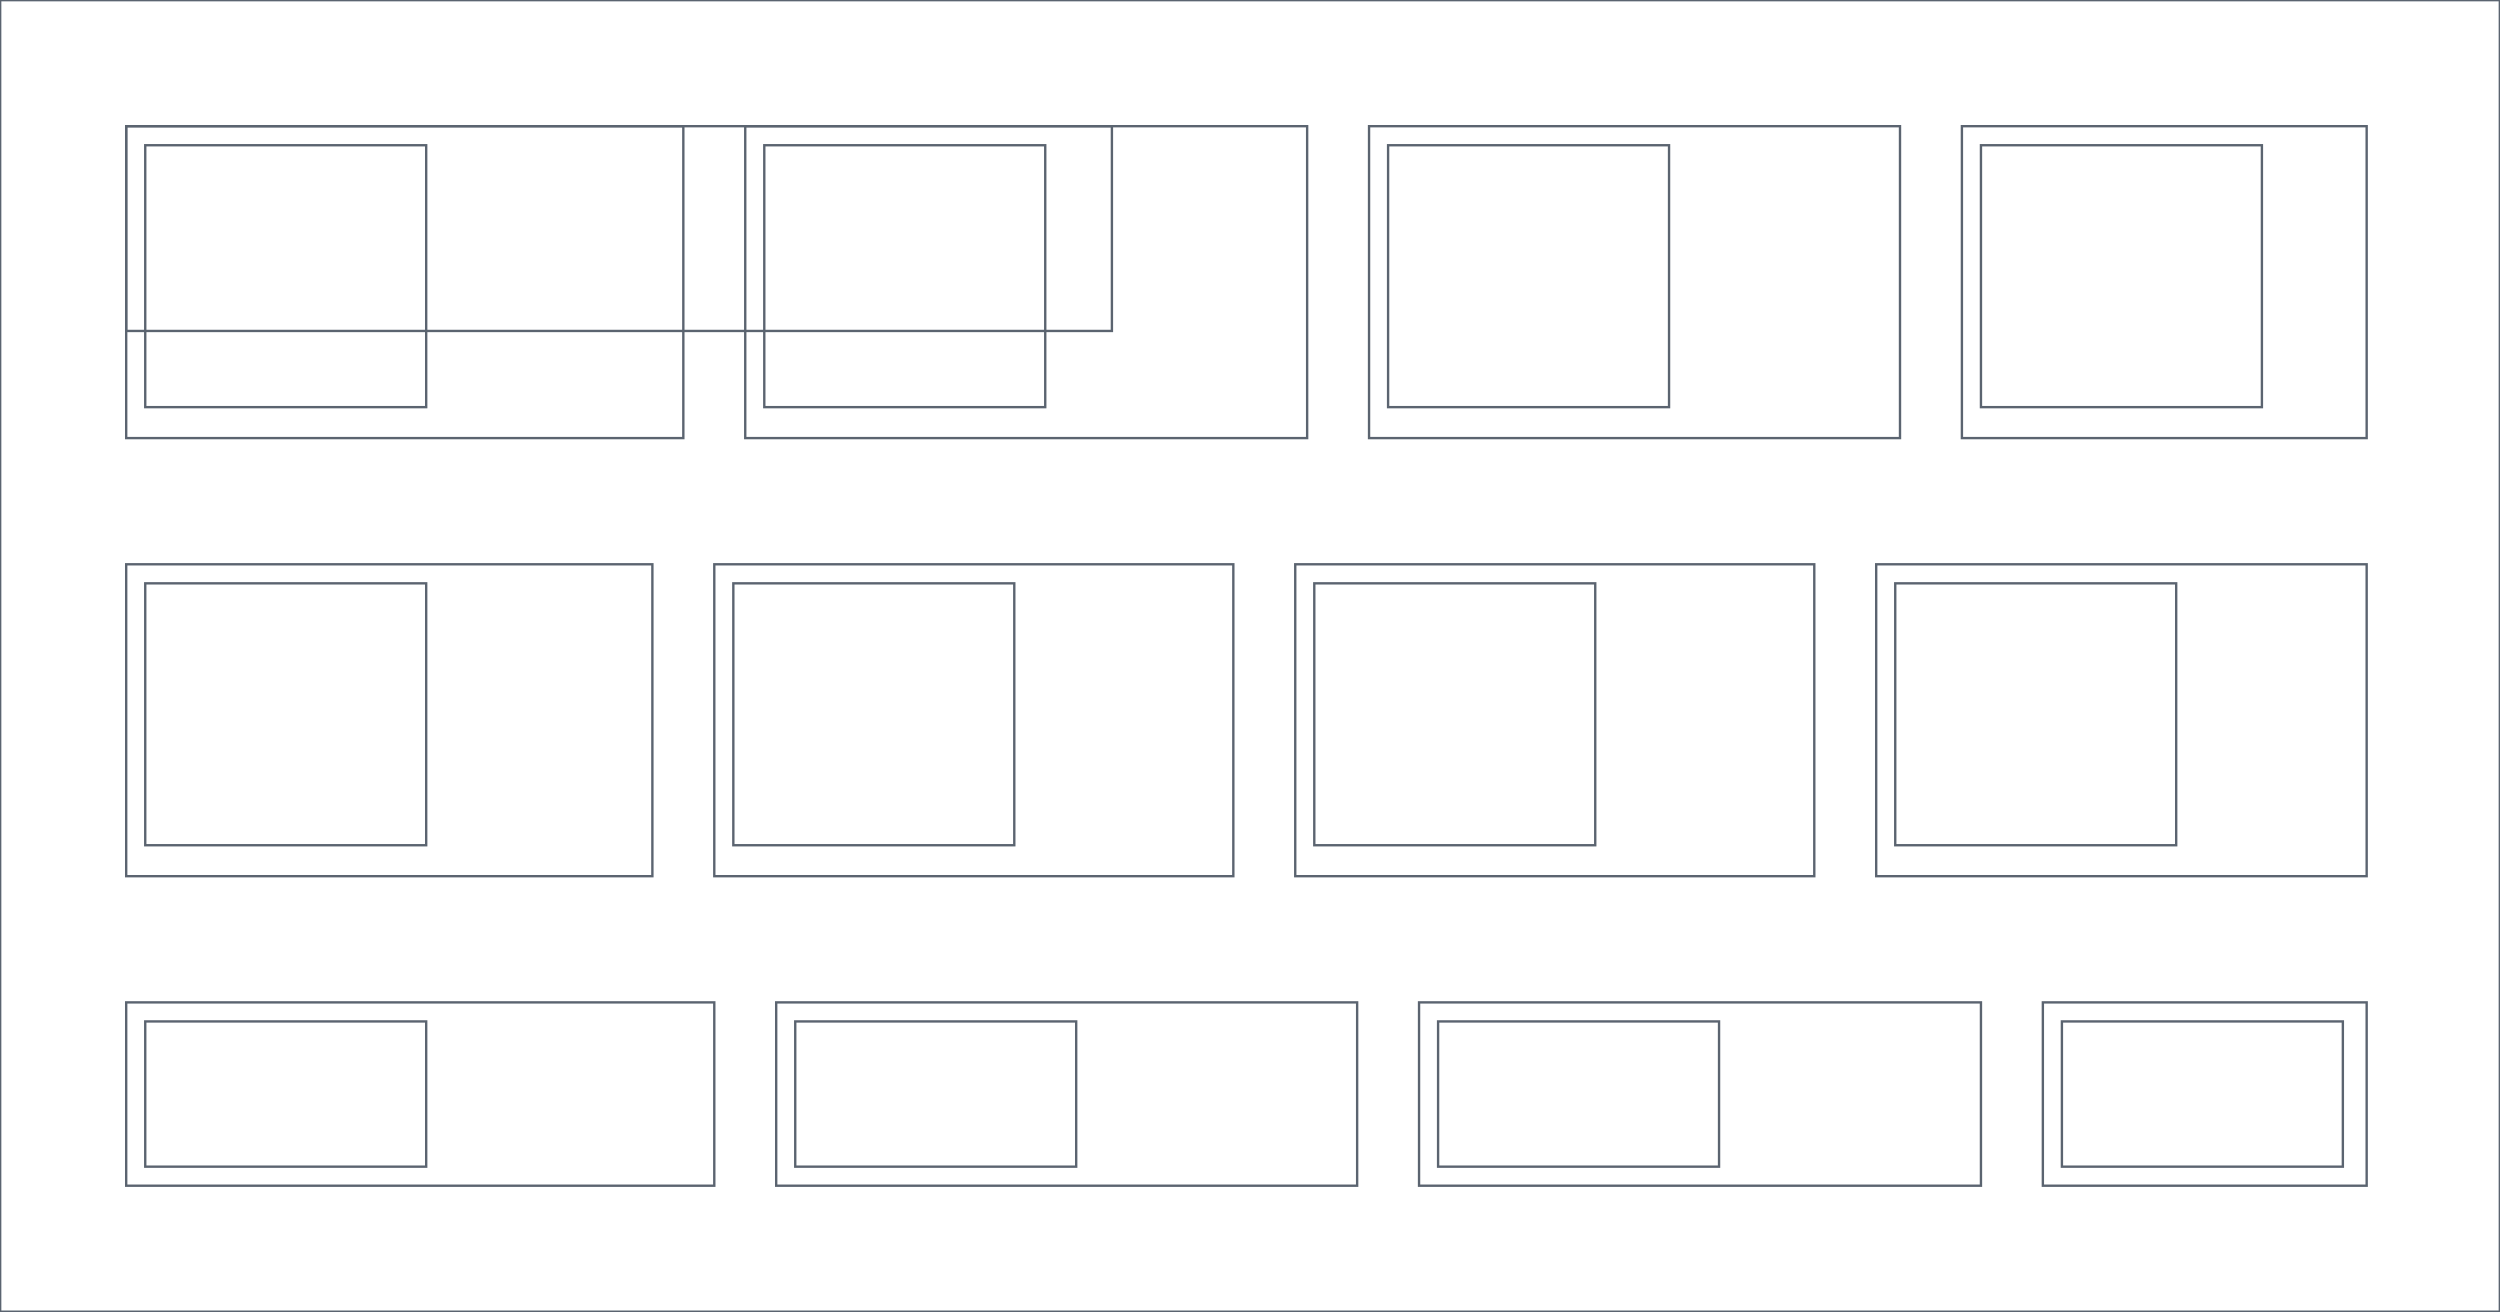
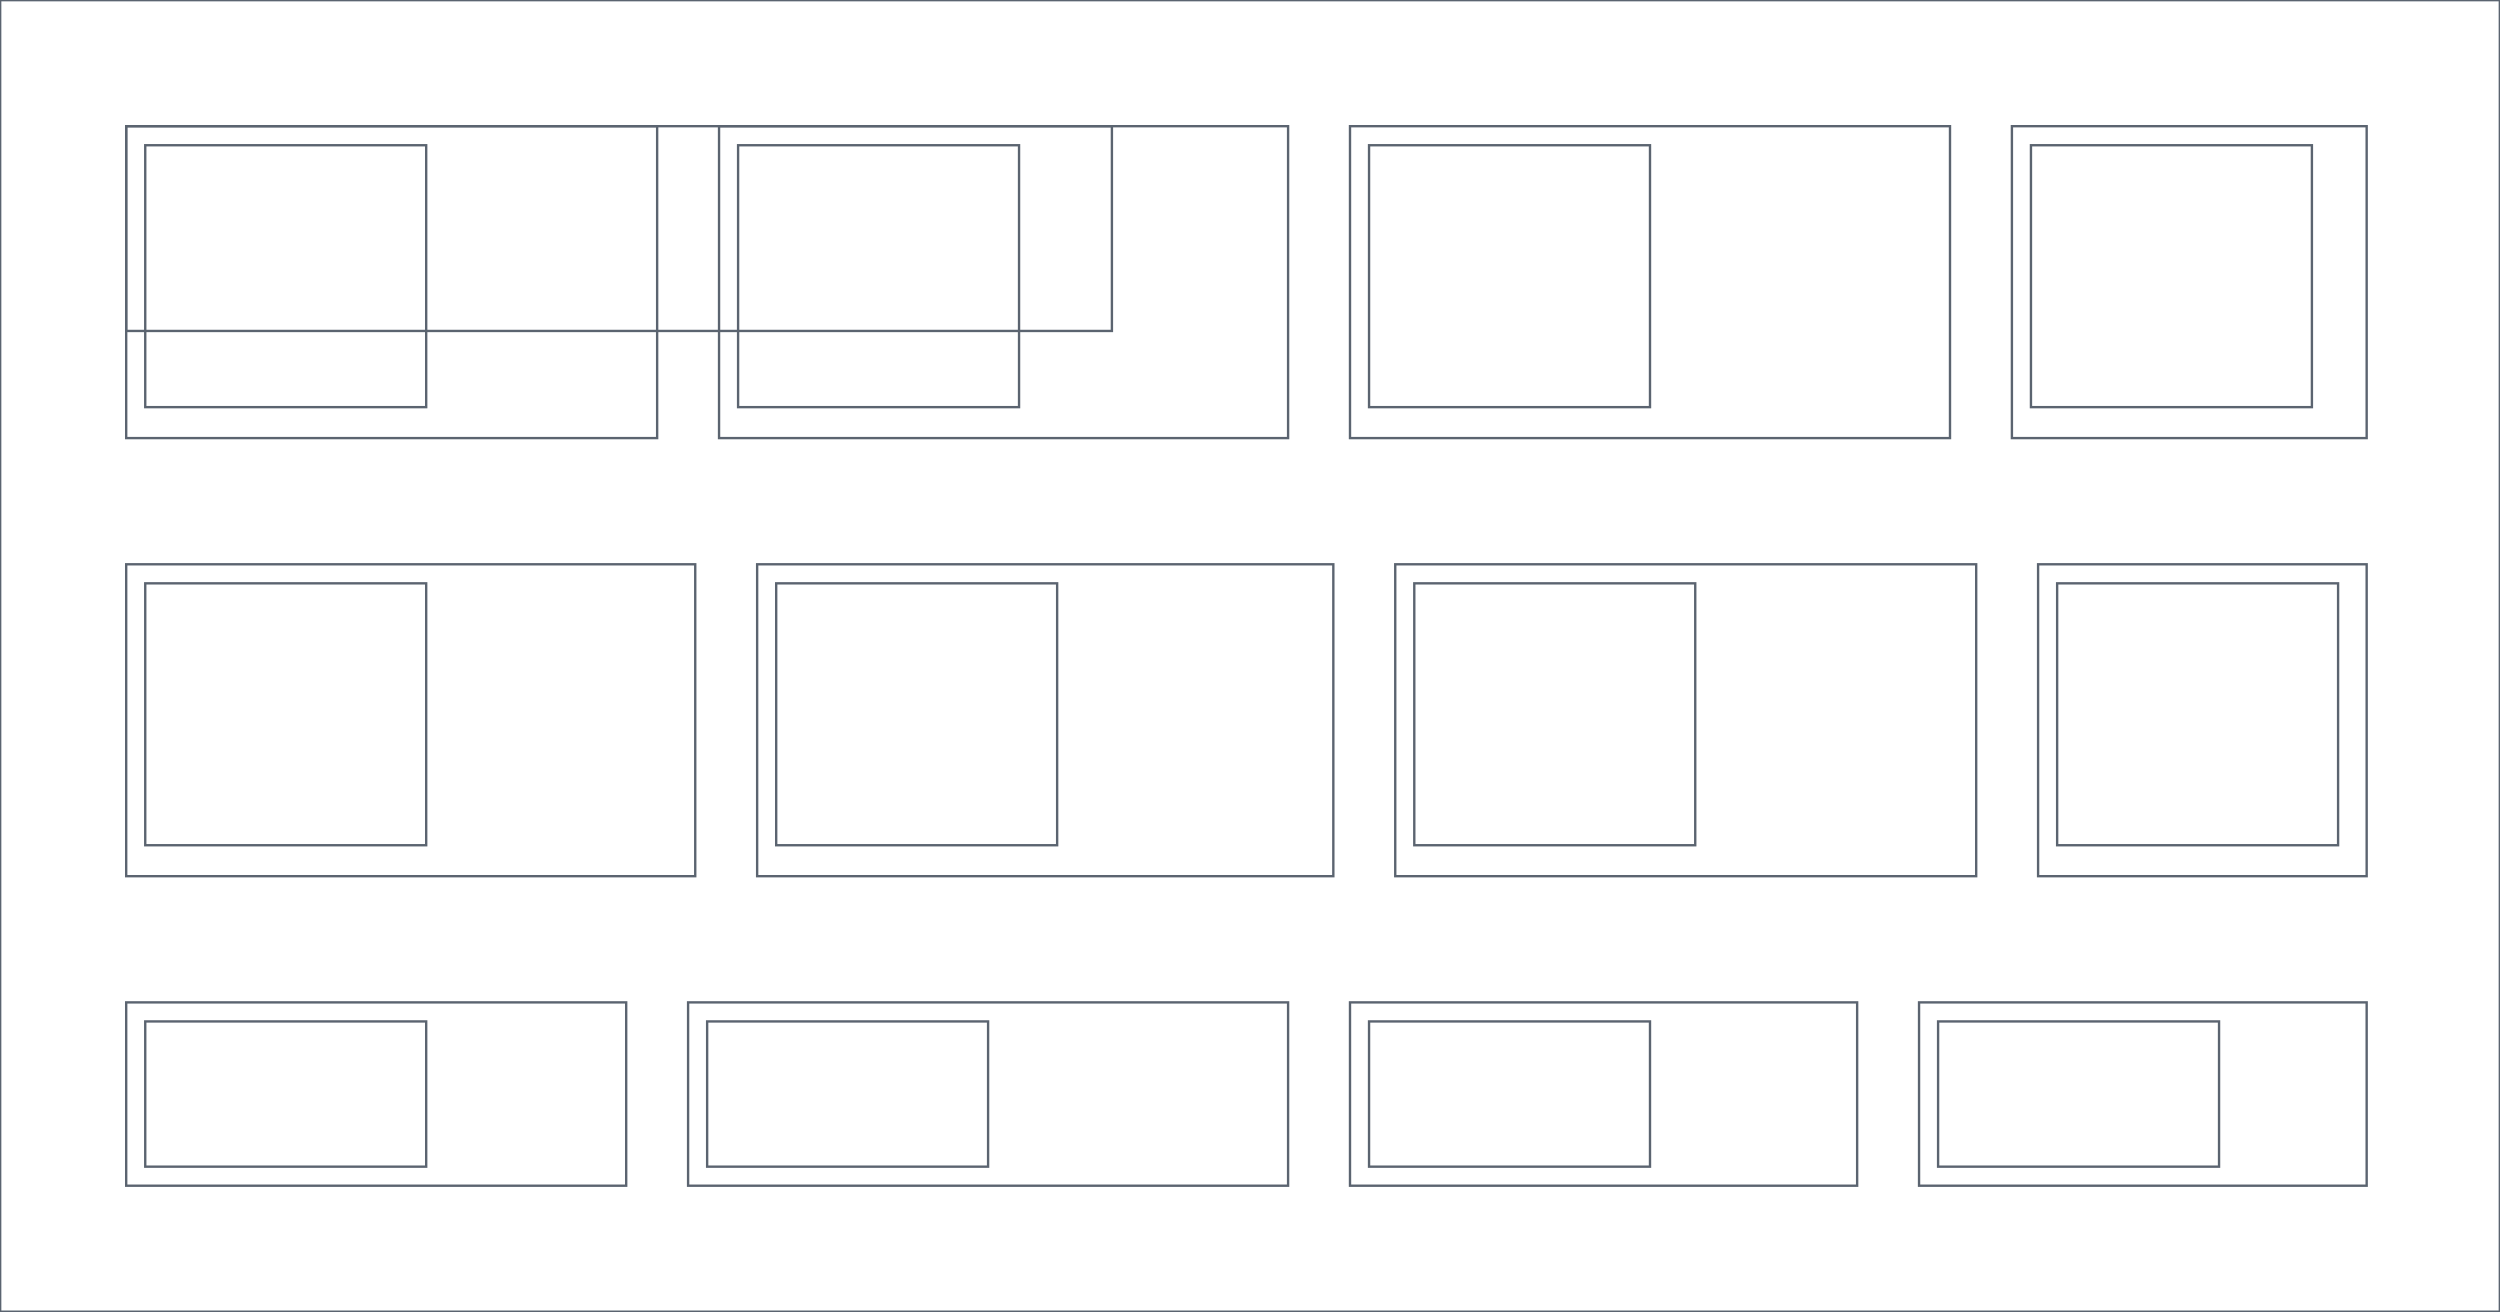
<svg xmlns="http://www.w3.org/2000/svg" width="1050" height="551" viewBox="0 0 1050 551">
  <rect x="0" y="0" width="1050" height="551" fill="none" stroke="#5B6470" stroke-width="1" />
  <rect x="0" y="0" width="1050" height="551" fill="none" stroke="#5B6470" stroke-width="1" />
  <rect x="53" y="53" width="414" height="86" fill="none" stroke="#5B6470" stroke-width="1" />
-   <rect x="53" y="53" width="234" height="131" fill="none" stroke="#5B6470" stroke-width="1" />
+   <rect x="53" y="53" width="223" height="131" fill="none" stroke="#5B6470" stroke-width="1" />
  <rect x="61" y="61" width="118" height="110" fill="none" stroke="#5B6470" stroke-width="1" />
-   <rect x="313" y="53" width="236" height="131" fill="none" stroke="#5B6470" stroke-width="1" />
-   <rect x="321" y="61" width="118" height="110" fill="none" stroke="#5B6470" stroke-width="1" />
-   <rect x="575" y="53" width="223" height="131" fill="none" stroke="#5B6470" stroke-width="1" />
-   <rect x="583" y="61" width="118" height="110" fill="none" stroke="#5B6470" stroke-width="1" />
-   <rect x="824" y="53" width="170" height="131" fill="none" stroke="#5B6470" stroke-width="1" />
-   <rect x="832" y="61" width="118" height="110" fill="none" stroke="#5B6470" stroke-width="1" />
-   <rect x="53" y="237" width="221" height="131" fill="none" stroke="#5B6470" stroke-width="1" />
+   <rect x="302" y="53" width="239" height="131" fill="none" stroke="#5B6470" stroke-width="1" />
+   <rect x="310" y="61" width="118" height="110" fill="none" stroke="#5B6470" stroke-width="1" />
+   <rect x="567" y="53" width="252" height="131" fill="none" stroke="#5B6470" stroke-width="1" />
+   <rect x="575" y="61" width="118" height="110" fill="none" stroke="#5B6470" stroke-width="1" />
+   <rect x="845" y="53" width="149" height="131" fill="none" stroke="#5B6470" stroke-width="1" />
+   <rect x="853" y="61" width="118" height="110" fill="none" stroke="#5B6470" stroke-width="1" />
+   <rect x="53" y="237" width="239" height="131" fill="none" stroke="#5B6470" stroke-width="1" />
  <rect x="61" y="245" width="118" height="110" fill="none" stroke="#5B6470" stroke-width="1" />
-   <rect x="300" y="237" width="218" height="131" fill="none" stroke="#5B6470" stroke-width="1" />
-   <rect x="308" y="245" width="118" height="110" fill="none" stroke="#5B6470" stroke-width="1" />
-   <rect x="544" y="237" width="218" height="131" fill="none" stroke="#5B6470" stroke-width="1" />
-   <rect x="552" y="245" width="118" height="110" fill="none" stroke="#5B6470" stroke-width="1" />
-   <rect x="788" y="237" width="206" height="131" fill="none" stroke="#5B6470" stroke-width="1" />
-   <rect x="796" y="245" width="118" height="110" fill="none" stroke="#5B6470" stroke-width="1" />
-   <rect x="53" y="421" width="247" height="77" fill="none" stroke="#5B6470" stroke-width="1" />
+   <rect x="318" y="237" width="242" height="131" fill="none" stroke="#5B6470" stroke-width="1" />
+   <rect x="326" y="245" width="118" height="110" fill="none" stroke="#5B6470" stroke-width="1" />
+   <rect x="586" y="237" width="244" height="131" fill="none" stroke="#5B6470" stroke-width="1" />
+   <rect x="594" y="245" width="118" height="110" fill="none" stroke="#5B6470" stroke-width="1" />
+   <rect x="856" y="237" width="138" height="131" fill="none" stroke="#5B6470" stroke-width="1" />
+   <rect x="864" y="245" width="118" height="110" fill="none" stroke="#5B6470" stroke-width="1" />
+   <rect x="53" y="421" width="210" height="77" fill="none" stroke="#5B6470" stroke-width="1" />
  <rect x="61" y="429" width="118" height="61" fill="none" stroke="#5B6470" stroke-width="1" />
-   <rect x="326" y="421" width="244" height="77" fill="none" stroke="#5B6470" stroke-width="1" />
-   <rect x="334" y="429" width="118" height="61" fill="none" stroke="#5B6470" stroke-width="1" />
-   <rect x="596" y="421" width="236" height="77" fill="none" stroke="#5B6470" stroke-width="1" />
-   <rect x="604" y="429" width="118" height="61" fill="none" stroke="#5B6470" stroke-width="1" />
-   <rect x="858" y="421" width="136" height="77" fill="none" stroke="#5B6470" stroke-width="1" />
-   <rect x="866" y="429" width="118" height="61" fill="none" stroke="#5B6470" stroke-width="1" />
+   <rect x="289" y="421" width="252" height="77" fill="none" stroke="#5B6470" stroke-width="1" />
+   <rect x="297" y="429" width="118" height="61" fill="none" stroke="#5B6470" stroke-width="1" />
+   <rect x="567" y="421" width="213" height="77" fill="none" stroke="#5B6470" stroke-width="1" />
+   <rect x="575" y="429" width="118" height="61" fill="none" stroke="#5B6470" stroke-width="1" />
+   <rect x="806" y="421" width="188" height="77" fill="none" stroke="#5B6470" stroke-width="1" />
+   <rect x="814" y="429" width="118" height="61" fill="none" stroke="#5B6470" stroke-width="1" />
</svg>
